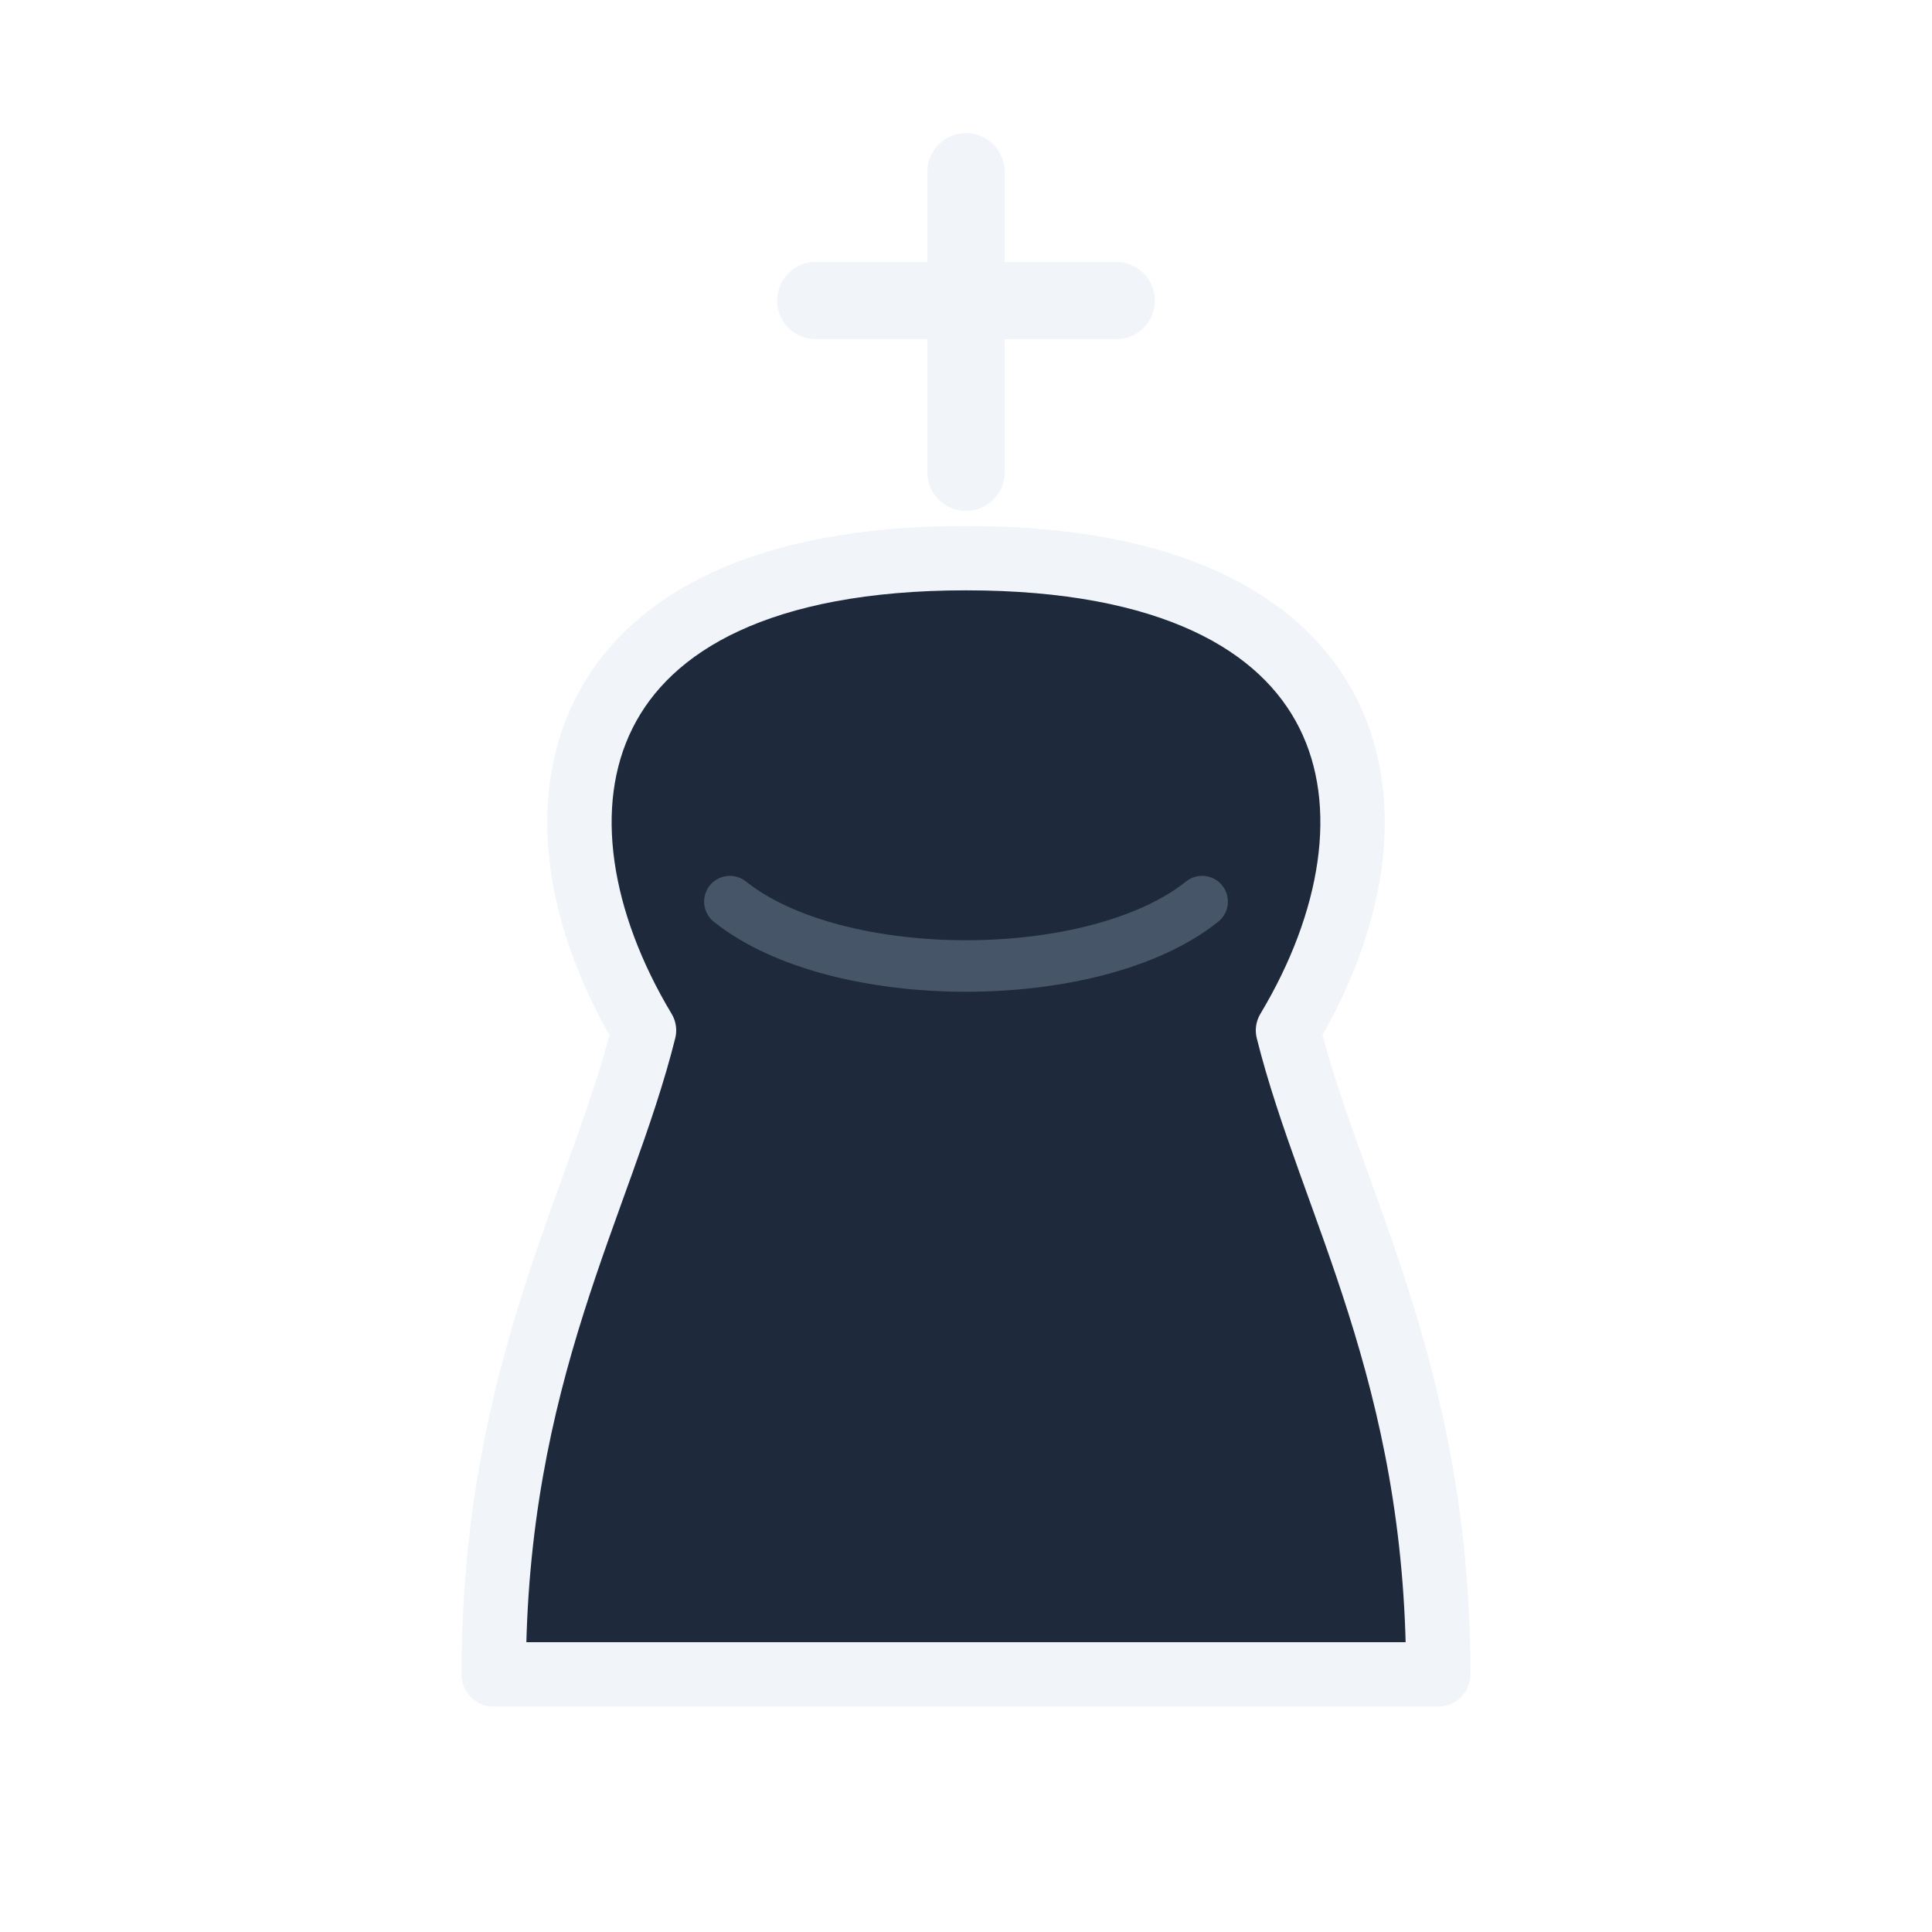
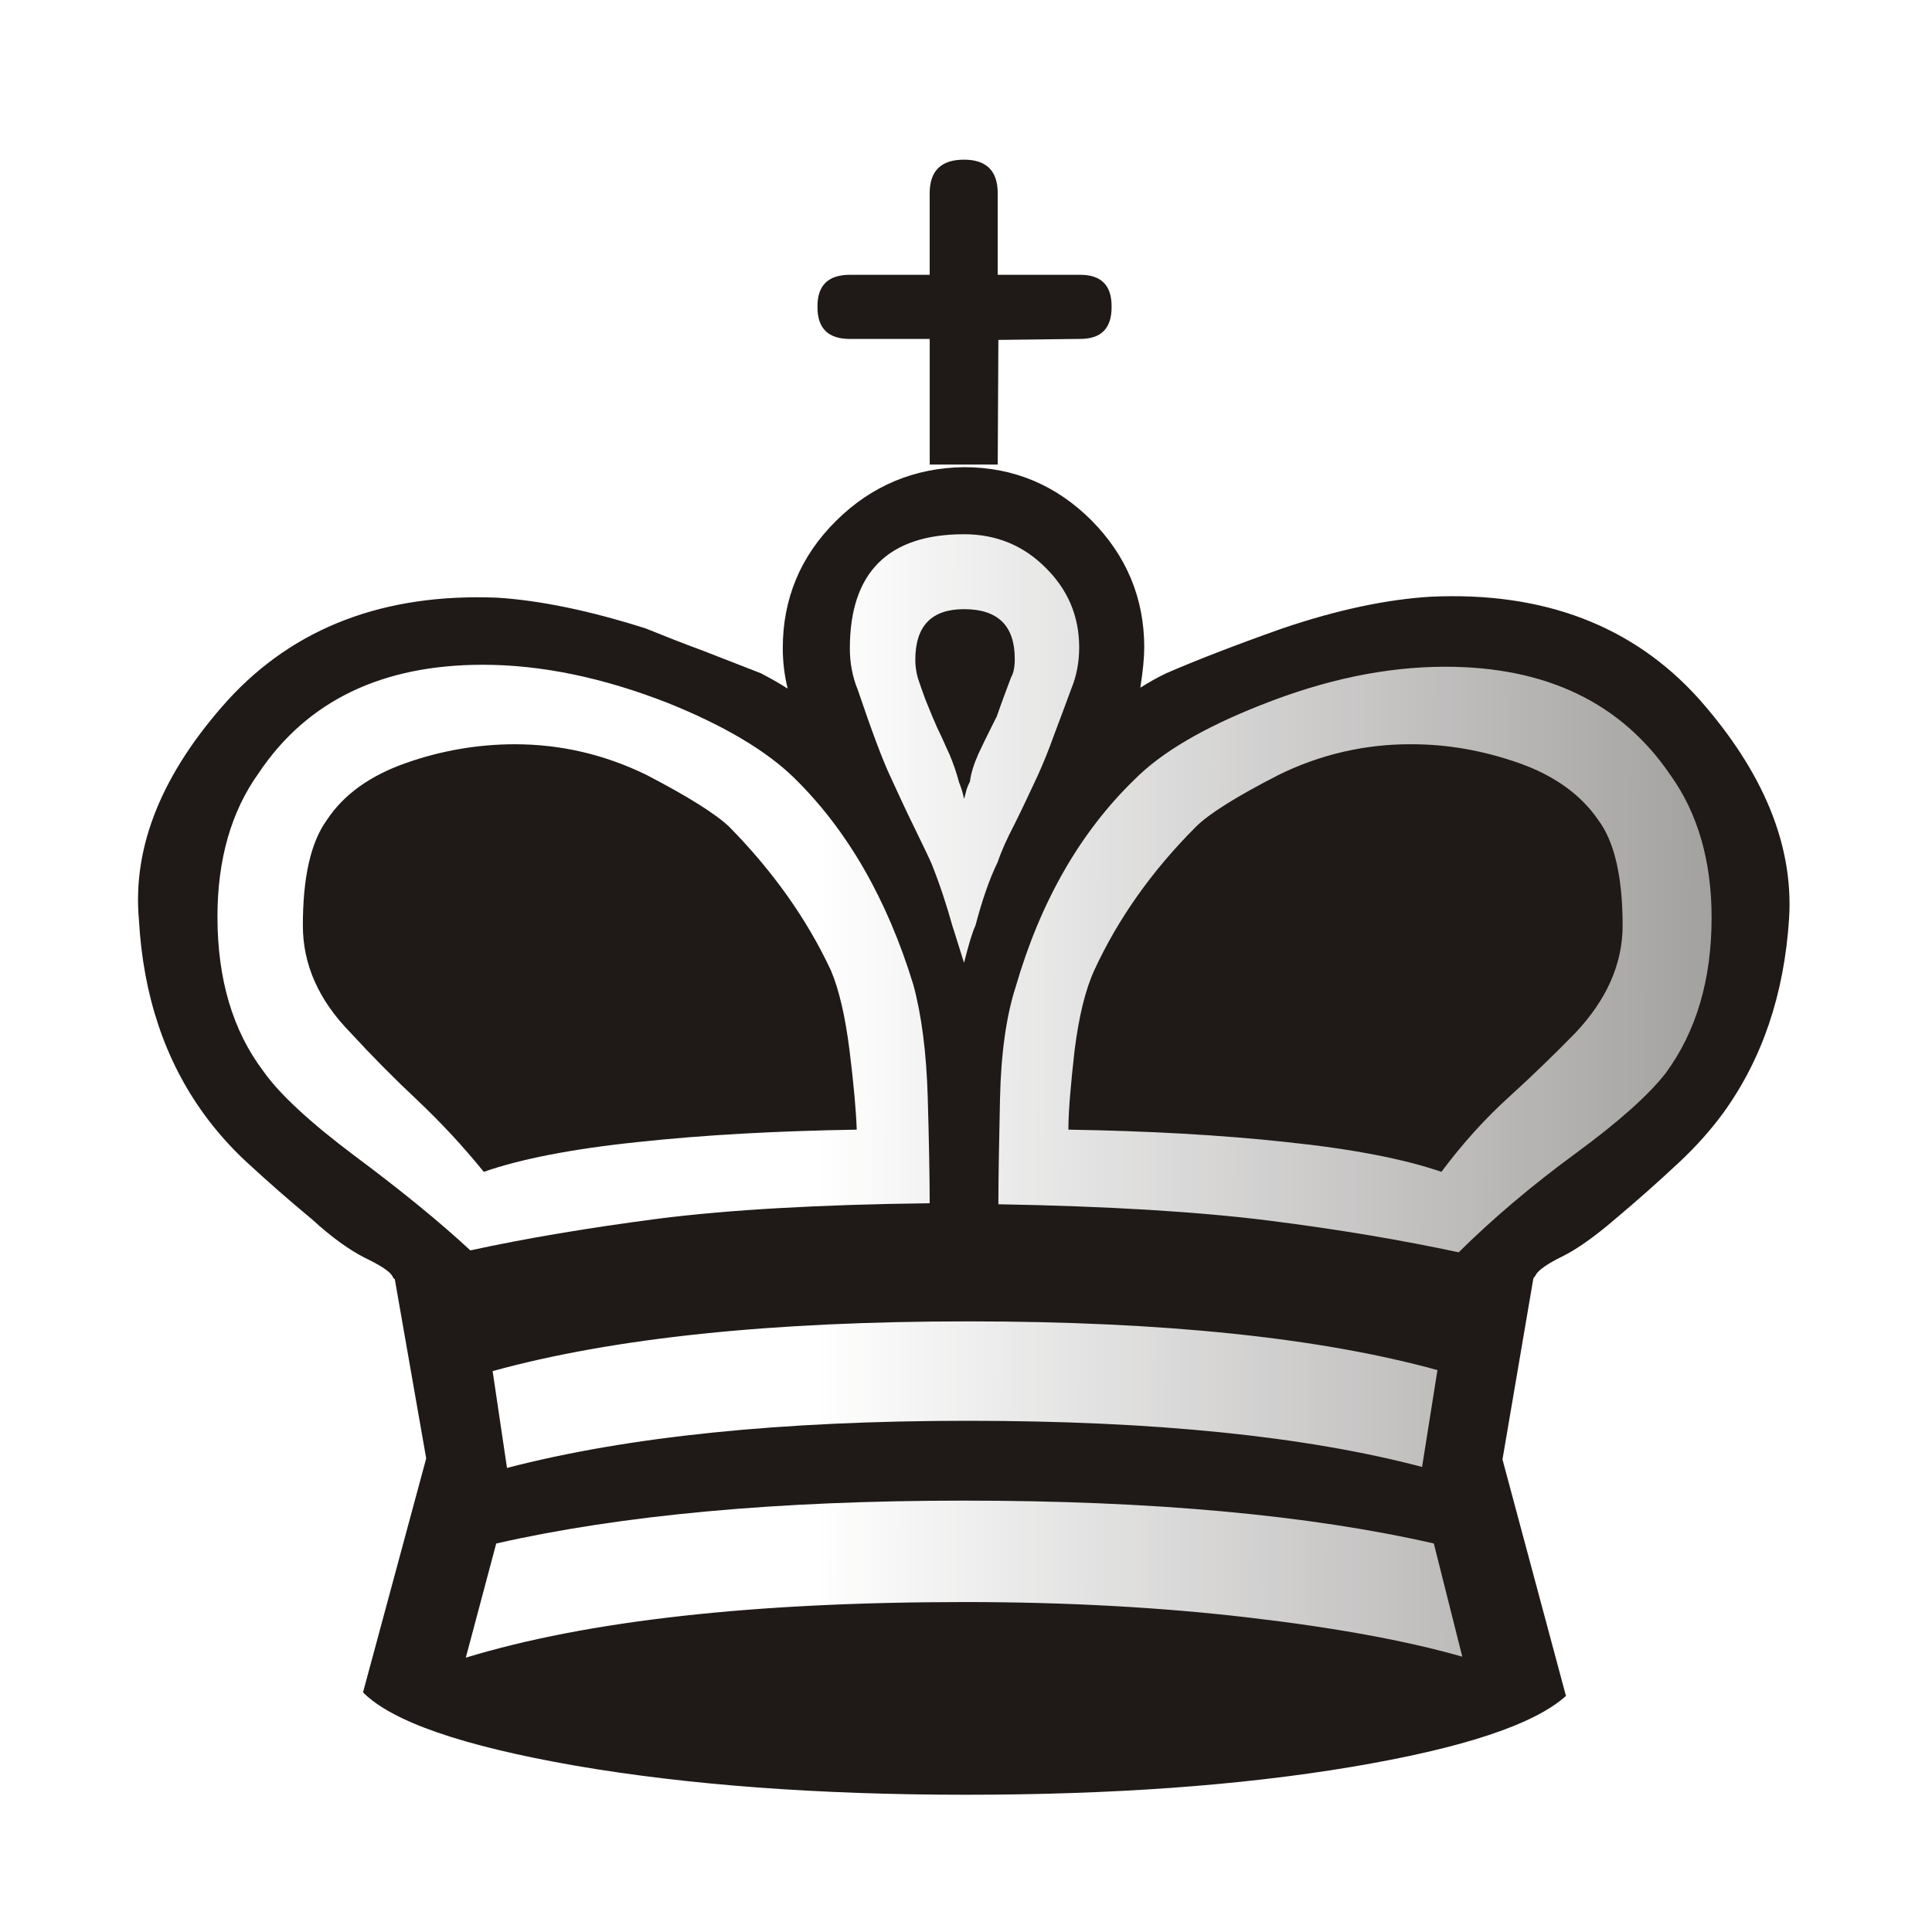
- <svg xmlns="http://www.w3.org/2000/svg" viewBox="0 0 45 45">
-   <g fill="#1e293b" stroke="#f1f5f9" stroke-width="1.5" stroke-linecap="round" stroke-linejoin="round">
-     <path d="M 22.5,4 L 22.5,11 M 19,7 L 26,7" stroke="#f1f5f9" stroke-width="1.8" />
-     <path d="M 11.5,39 L 33.5,39 C 33.5,32 31,28 30,24 C 33,19 32,13 22.5,13 C 13,13 12,19 15,24 C 14,28 11.5,32 11.5,39 Z" />
-     <path d="M 17,21 C 19.5,23 25.5,23 28,21" stroke="#475569" stroke-width="1.2" fill="none" />
-   </g>
+ <svg xmlns="http://www.w3.org/2000/svg" style="color-scheme:light only" width="50mm" height="50mm" fill-rule="evenodd" clip-rule="evenodd" image-rendering="optimizeQuality" shape-rendering="geometricPrecision" text-rendering="geometricPrecision" viewBox="0 0 50 50">
+   <linearGradient id="a" x1="21.13" x2="77.764" y1="37.224" y2="37.469" gradientUnits="userSpaceOnUse">
+     <stop offset="0" stop-color="#fff" />
+     <stop offset="1" stop-color="#fff" stop-opacity="0" />
+   </linearGradient>
+   <path fill="#1f1a17" d="M25.821 12.022h-1.76v-3.25h-2.067c-.558 0-.838-.272-.838-.822v-.025c0-.542.28-.813.838-.813h2.066V5.004c0-.585.297-.872.89-.872.575 0 .871.287.871.872v2.108h2.134c.542 0 .813.27.813.813v.025c0 .55-.271.821-.813.821l-2.117.026zM11.03 37.744l-.813-4.64c-.017 0-.042-.033-.076-.101-.085-.119-.322-.271-.711-.457-.381-.195-.838-.517-1.346-.982a41.99 41.99 0 0 1-1.702-1.49 8.509 8.509 0 0 1-1.1-1.237C4.273 27.45 3.705 25.772 3.595 23.8c-.17-1.897.601-3.794 2.303-5.682 1.719-1.88 4.047-2.768 6.968-2.65 1.092.068 2.38.33 3.844.796.483.195.974.39 1.482.576l1.498.584c.263.136.5.271.695.398a4.38 4.38 0 0 1-.127-1.041c0-1.287.457-2.388 1.38-3.302.914-.906 2.023-1.372 3.31-1.389 1.287 0 2.388.466 3.302 1.38.906.915 1.363 2.015 1.363 3.285 0 .263-.034.61-.101 1.042.228-.144.457-.271.669-.373.762-.33 1.76-.72 3.005-1.16 1.423-.482 2.701-.753 3.844-.821 2.921-.136 5.241.753 6.943 2.65 1.668 1.888 2.447 3.785 2.328 5.681-.127 1.973-.703 3.65-1.71 5.038-.33.449-.703.863-1.118 1.253a40.5 40.5 0 0 1-1.66 1.473c-.541.466-1.007.796-1.388.982-.38.186-.6.347-.669.457a.294.294 0 0 1-.05.077c-.017.017-.026.034-.026.05l-.796 4.666 1.643 6.121c-.83.745-2.684 1.355-5.554 1.837-2.879.483-6.206.72-9.974.72-3.835 0-7.214-.254-10.118-.754-2.912-.508-4.741-1.143-5.486-1.896z" />
+   <path fill="url(#a)" d="M24.95 20.675a2.295 2.295 0 0 0-.128-.423 5.606 5.606 0 0 0-.245-.72c-.051-.11-.119-.254-.195-.431a9.028 9.028 0 0 1-.254-.56c-.05-.118-.11-.27-.186-.456-.068-.195-.136-.373-.187-.534a1.735 1.735 0 0 1-.067-.474c0-.872.415-1.312 1.261-1.312.88 0 1.313.431 1.313 1.287 0 .22-.034.372-.094.474-.237.626-.355.965-.372 1.016-.254.5-.406.821-.474.965-.119.27-.195.508-.22.72-.051.101-.085.186-.102.262s-.034.136-.05.186m-2.778 8.56c-2.066.034-3.954.136-5.673.322-1.71.178-3.03.44-3.979.77a18.973 18.973 0 0 0-1.719-1.854 33.007 33.007 0 0 1-1.727-1.744c-.83-.847-1.236-1.77-1.236-2.777 0-1.245.203-2.15.618-2.726.44-.67 1.135-1.16 2.058-1.482a8.486 8.486 0 0 1 2.802-.483c1.194 0 2.328.263 3.42.796 1.076.56 1.787 1.008 2.134 1.338 1.126 1.143 2.007 2.38 2.633 3.717.212.5.373 1.194.483 2.074.11.89.17 1.567.186 2.05zm2.777-4.318c.119-.466.212-.787.296-.965.17-.643.356-1.194.576-1.643.093-.279.237-.6.432-.973.186-.373.39-.805.61-1.279.127-.28.27-.626.415-1.033.152-.406.304-.804.448-1.202.136-.33.203-.686.203-1.067 0-.813-.296-1.498-.872-2.066-.575-.575-1.278-.863-2.108-.863-1.964 0-2.955.99-2.955 2.955 0 .38.068.736.203 1.066.365 1.076.644 1.82.839 2.236.22.474.415.906.6 1.278.179.373.34.694.466.974.22.55.398 1.092.55 1.642.035.093.128.415.297.94m-.889 6.223c0-.66-.017-1.575-.05-2.735-.034-1.168-.161-2.142-.373-2.92-.677-2.21-1.702-3.997-3.082-5.351-.711-.695-1.795-1.347-3.268-1.94-1.685-.66-3.285-.99-4.792-.99-2.608 0-4.547.931-5.8 2.803-.711.99-1.067 2.235-1.067 3.716 0 1.626.398 2.955 1.186 3.997.415.592 1.21 1.329 2.387 2.21 1.169.872 2.168 1.684 2.972 2.43 1.44-.314 3.065-.585 4.877-.822 1.812-.229 4.149-.364 7.01-.398m13.784 11.735-.737-2.93c-3.225-.736-7.281-1.109-12.158-1.109-4.826 0-8.864.373-12.107 1.11l-.787 2.954c3.14-.956 7.442-1.439 12.92-1.439 2.624 0 5.071.136 7.315.398 2.252.262 4.106.601 5.554 1.016m-.643-7.417c-3.04-.838-7.096-1.261-12.15-1.261-5.097 0-9.195.431-12.302 1.287l.372 2.506c3.125-.813 7.095-1.22 11.93-1.22 4.809 0 8.729.398 11.752 1.194zm-11.363-4.292c2.845.05 5.182.194 7.002.423 1.812.229 3.455.508 4.91.821.907-.897 1.914-1.744 3.023-2.557s1.888-1.507 2.337-2.083c.788-1.075 1.186-2.413 1.186-4.021 0-1.465-.356-2.701-1.067-3.692-1.27-1.87-3.218-2.802-5.825-2.802-1.524 0-3.108.33-4.767.99-1.507.593-2.59 1.237-3.277 1.93-1.405 1.364-2.43 3.15-3.073 5.36-.246.762-.381 1.727-.407 2.904s-.042 2.083-.042 2.727m1.812-1.93c0-.483.06-1.16.16-2.05.111-.88.28-1.575.509-2.074.618-1.338 1.49-2.574 2.633-3.717.33-.33 1.042-.779 2.134-1.338a7.655 7.655 0 0 1 3.446-.796c.93 0 1.845.161 2.768.483.915.322 1.609.813 2.066 1.482.415.559.627 1.464.627 2.726 0 .99-.407 1.913-1.22 2.777a40.35 40.35 0 0 1-1.71 1.651c-.61.55-1.202 1.202-1.76 1.947-.958-.33-2.295-.592-4.006-.77-1.71-.186-3.59-.288-5.647-.322z" />
</svg>
